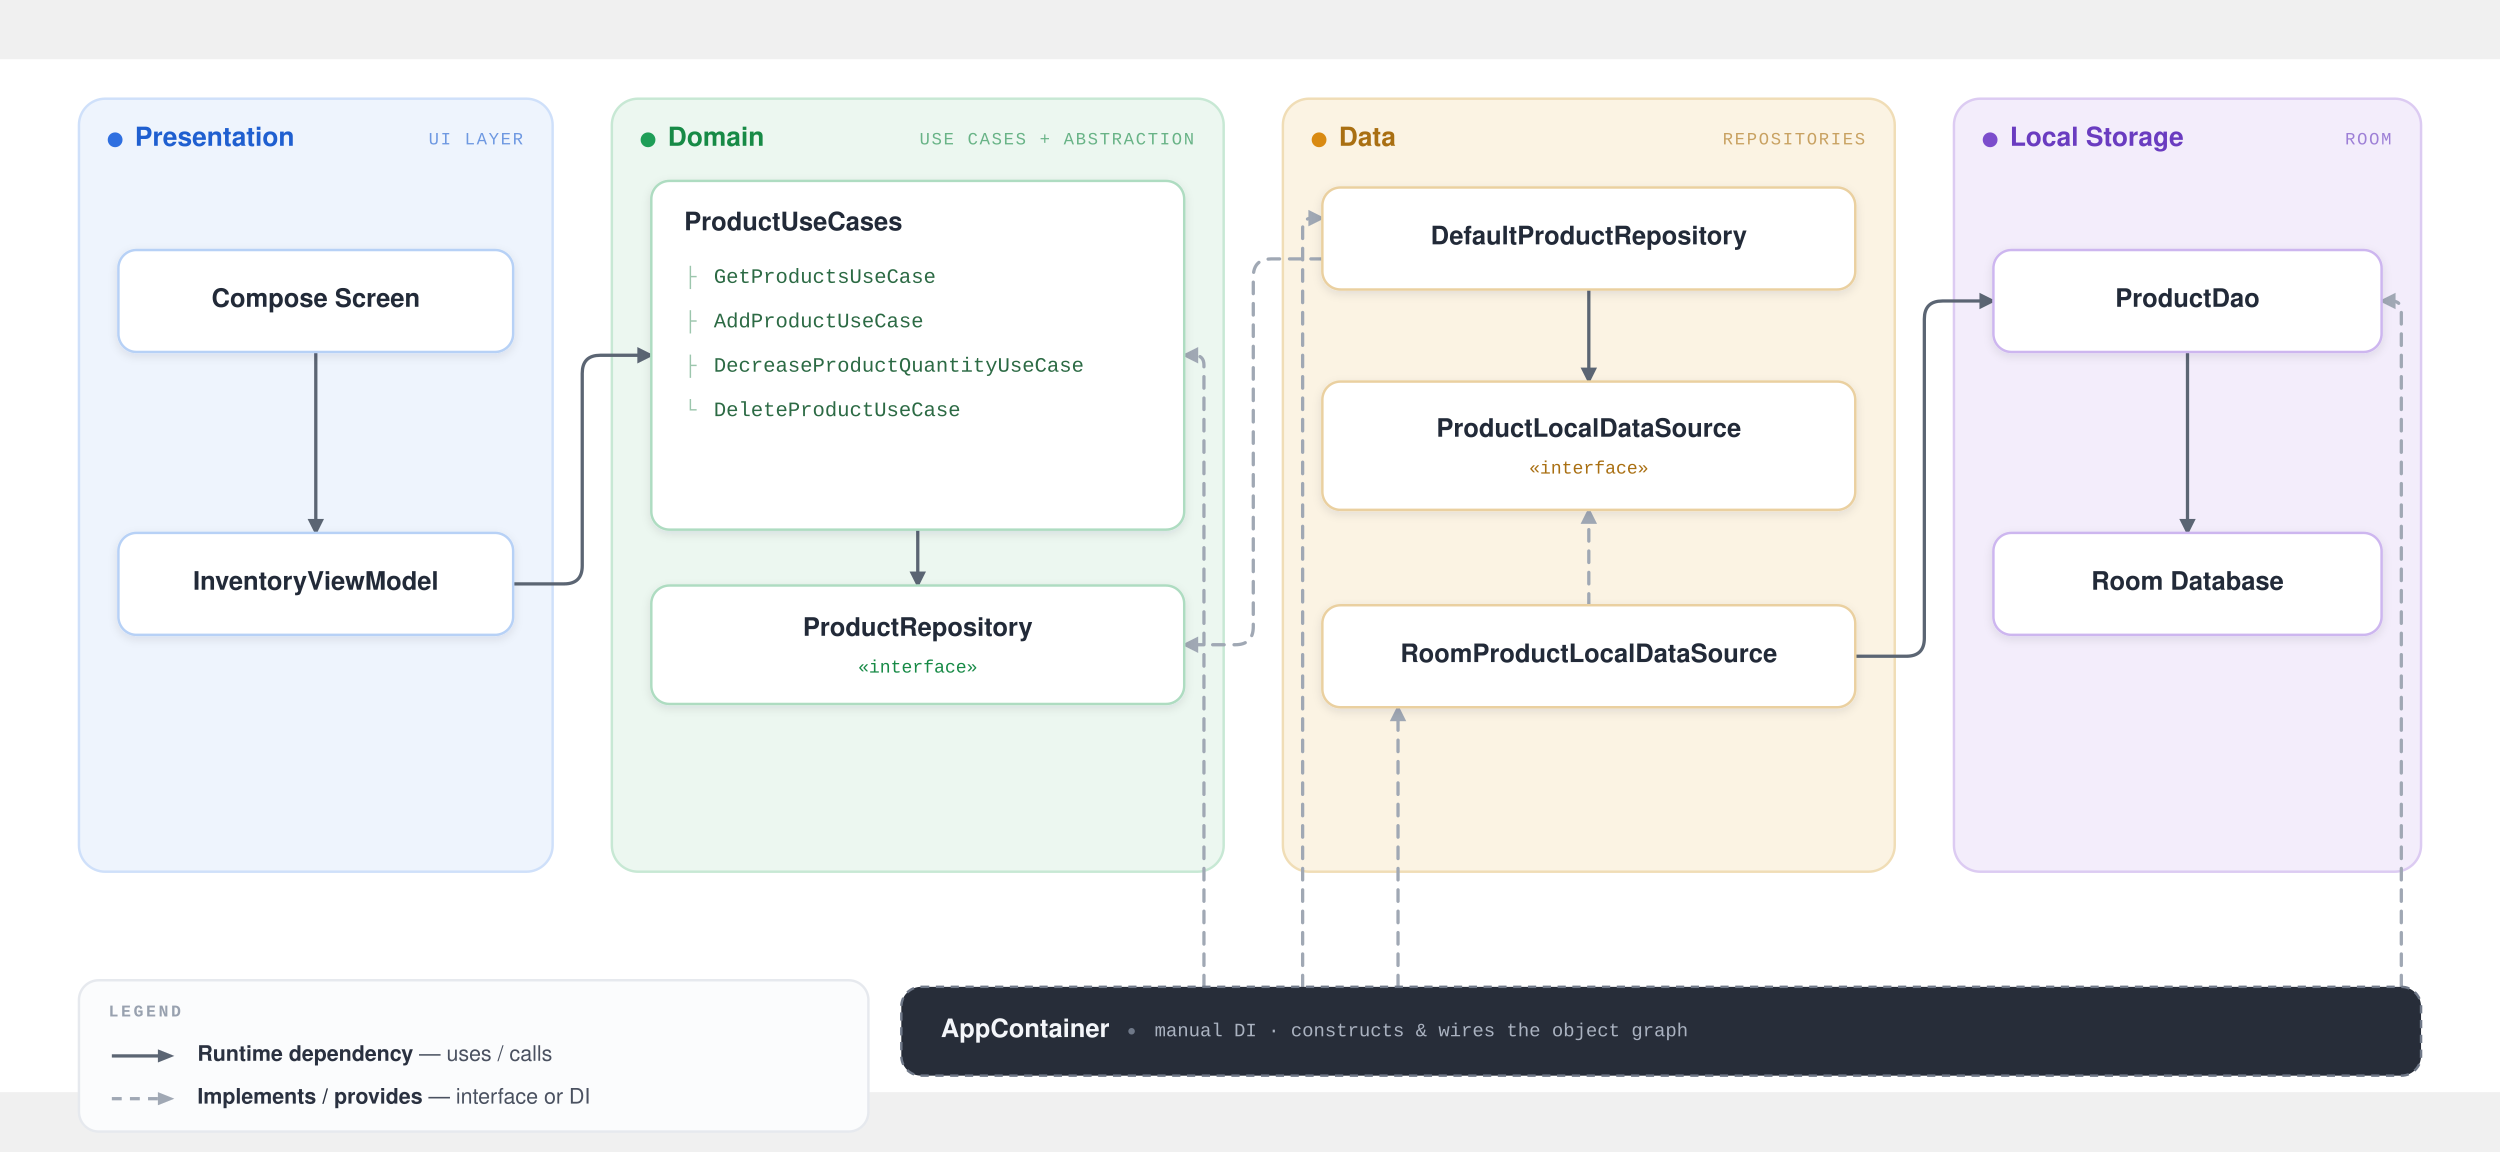
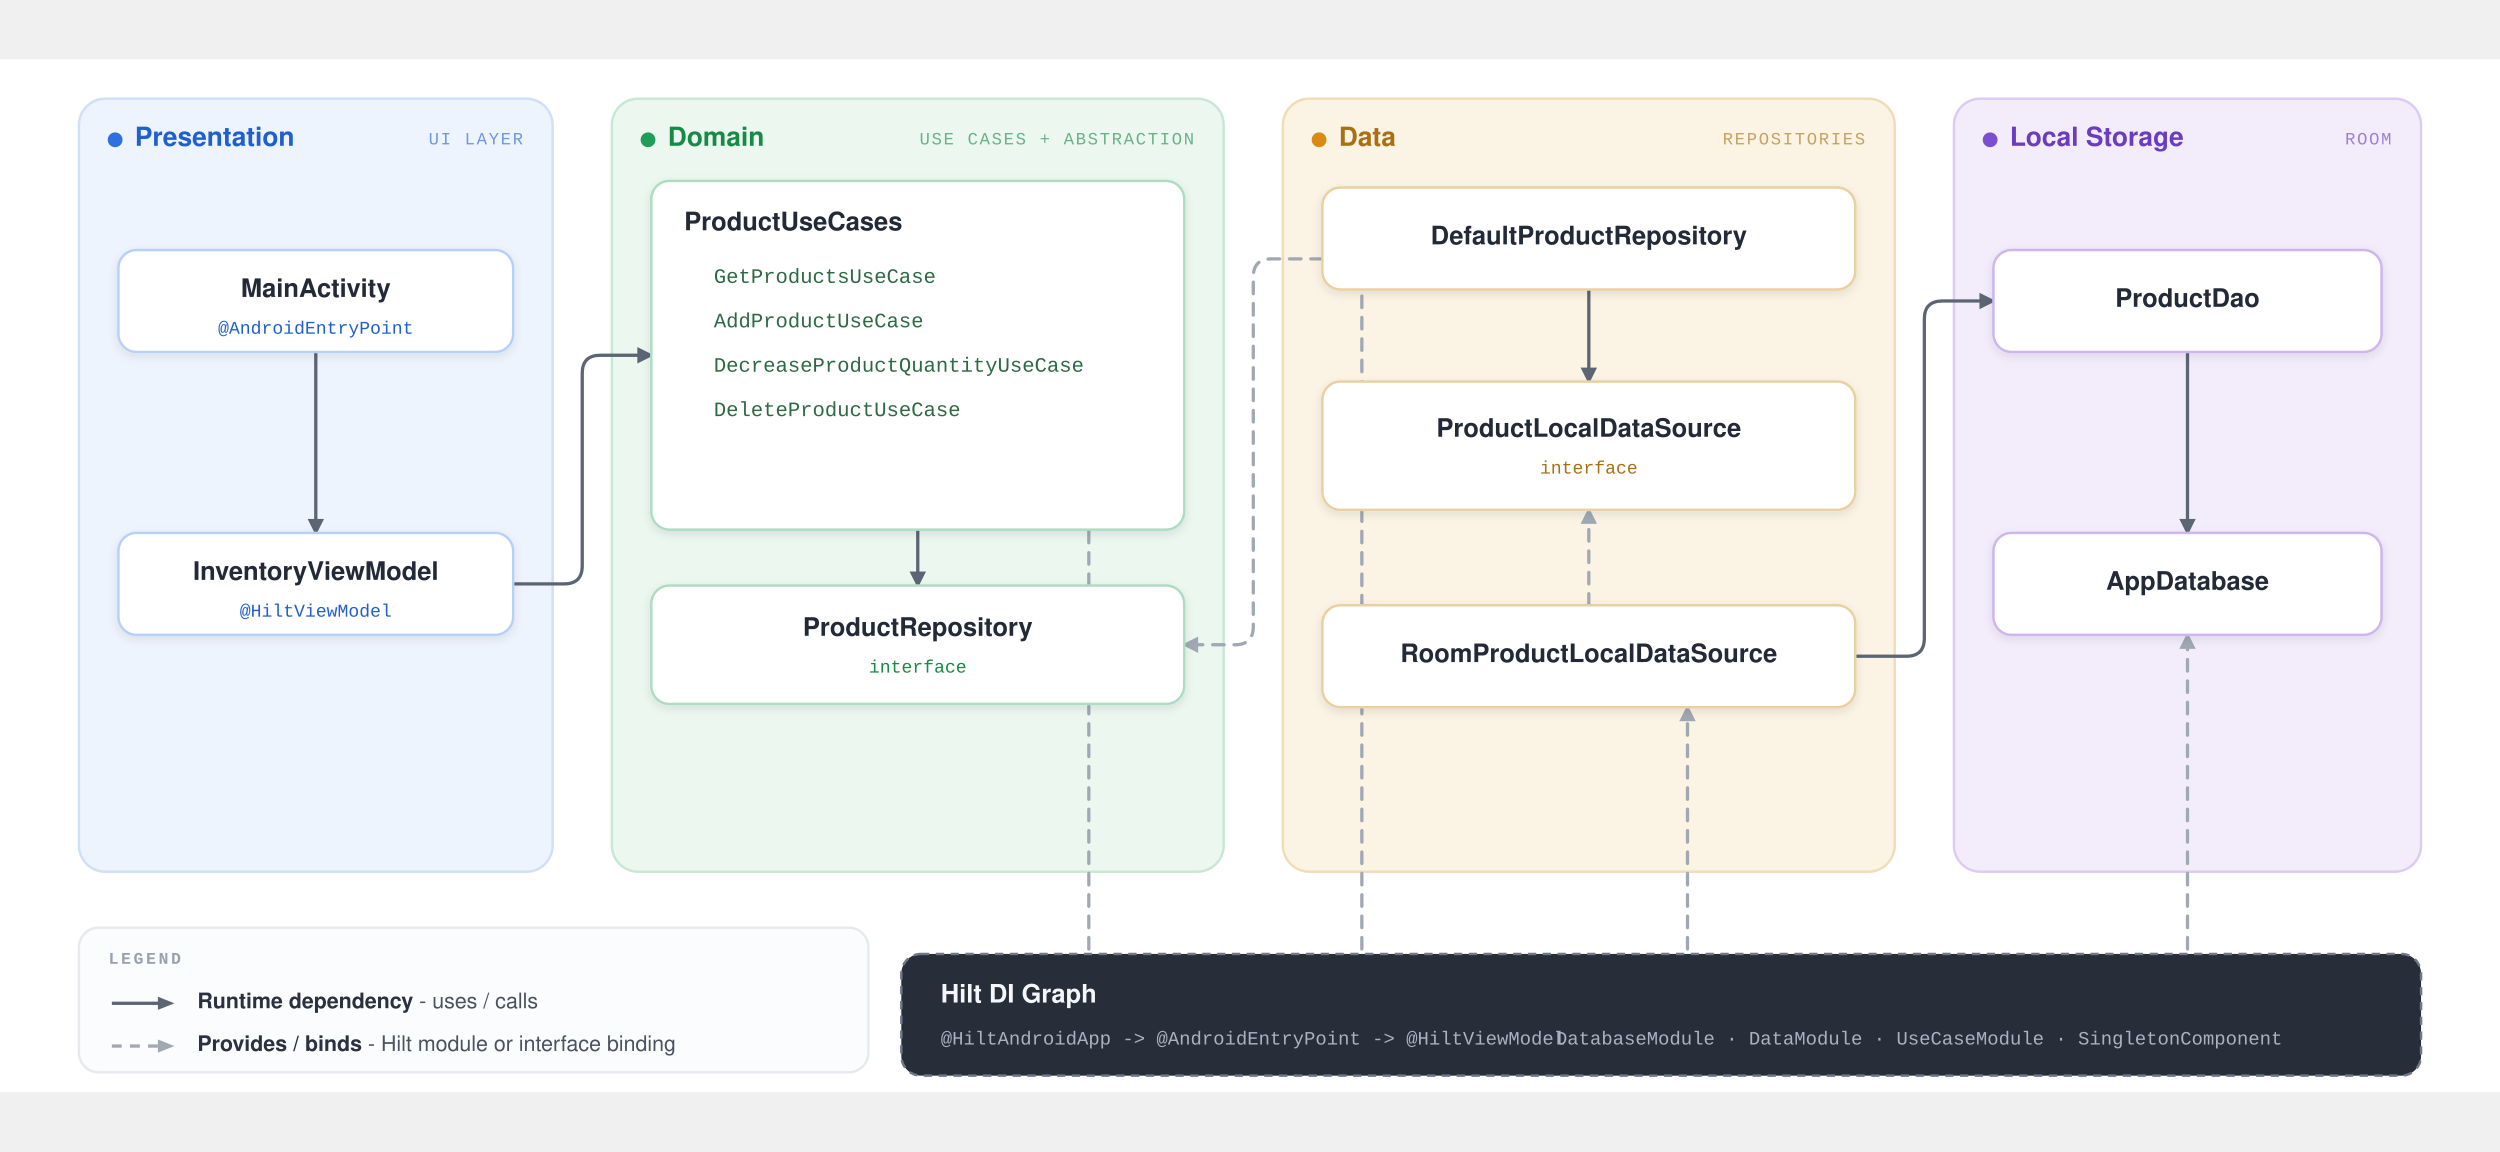
<svg xmlns="http://www.w3.org/2000/svg" width="1520" height="700" viewBox="0 72 1520 628" font-family="'Helvetica Neue', Helvetica, Arial, sans-serif">
  <defs>
    <filter id="cardShadow" x="-20%" y="-20%" width="140%" height="160%">
      <feDropShadow dx="0" dy="2" stdDeviation="3" flood-color="#161e2c" flood-opacity="0.10" />
    </filter>
    <marker id="hSolid" markerWidth="11" markerHeight="11" refX="8.5" refY="5" orient="auto" markerUnits="userSpaceOnUse">
      <path d="M0 0 L10 5 L0 10 Z" fill="#5b6573" />
    </marker>
    <marker id="hDash" markerWidth="11" markerHeight="11" refX="8.5" refY="5" orient="auto" markerUnits="userSpaceOnUse">
      <path d="M0 0 L10 5 L0 10 Z" fill="#a0a8b4" />
    </marker>
  </defs>
  <rect x="0" y="72" width="1520" height="628" fill="#ffffff" />
  <rect x="48" y="96" width="288" height="470" rx="16" fill="#eef4fd" stroke="#cfe0fa" stroke-width="1.5" />
  <circle cx="70" cy="121" r="4.5" fill="#2f6fe0" />
  <text x="82" y="121" font-size="16" font-weight="700" fill="#1f5fd0" dominant-baseline="central">Presentation</text>
  <text x="318" y="121" font-family="ui-monospace, 'SF Mono', SFMono-Regular, Menlo, Consolas, 'Liberation Mono', monospace" font-size="10.5" font-weight="500" letter-spacing="1" fill="#1f5fd0" fill-opacity="0.62" text-anchor="end" dominant-baseline="central">UI LAYER</text>
  <rect x="372" y="96" width="372" height="470" rx="16" fill="#ecf7f0" stroke="#c7e8d4" stroke-width="1.5" />
  <circle cx="394" cy="121" r="4.5" fill="#1e9e57" />
  <text x="406" y="121" font-size="16" font-weight="700" fill="#178a46" dominant-baseline="central">Domain</text>
  <text x="726" y="121" font-family="ui-monospace, 'SF Mono', SFMono-Regular, Menlo, Consolas, 'Liberation Mono', monospace" font-size="10.5" font-weight="500" letter-spacing="1" fill="#178a46" fill-opacity="0.62" text-anchor="end" dominant-baseline="central">USE CASES + ABSTRACTION</text>
  <rect x="780" y="96" width="372" height="470" rx="16" fill="#fbf3e3" stroke="#f0ddb6" stroke-width="1.5" />
  <circle cx="802" cy="121" r="4.5" fill="#d98a12" />
  <text x="814" y="121" font-size="16" font-weight="700" fill="#a96f12" dominant-baseline="central">Data</text>
  <text x="1134" y="121" font-family="ui-monospace, 'SF Mono', SFMono-Regular, Menlo, Consolas, 'Liberation Mono', monospace" font-size="10.5" font-weight="500" letter-spacing="1" fill="#a96f12" fill-opacity="0.62" text-anchor="end" dominant-baseline="central">REPOSITORIES</text>
  <rect x="1188" y="96" width="284" height="470" rx="16" fill="#f3edfb" stroke="#dccbf2" stroke-width="1.5" />
  <circle cx="1210" cy="121" r="4.5" fill="#7c4dcc" />
  <text x="1222" y="121" font-size="16" font-weight="700" fill="#6a3cc0" dominant-baseline="central">Local Storage</text>
  <text x="1454" y="121" font-family="ui-monospace, 'SF Mono', SFMono-Regular, Menlo, Consolas, 'Liberation Mono', monospace" font-size="10.5" font-weight="500" letter-spacing="1" fill="#6a3cc0" fill-opacity="0.62" text-anchor="end" dominant-baseline="central">ROOM</text>
  <path d="M192 250 L192 360" fill="none" stroke="#5b6573" stroke-width="2" stroke-linecap="round" stroke-linejoin="round" marker-end="url(#hSolid)" />
  <path d="M312 391 L343 391 Q354 391 354 380 L354 263 Q354 252 365 252 L396 252" fill="none" stroke="#5b6573" stroke-width="2" stroke-linecap="round" stroke-linejoin="round" marker-end="url(#hSolid)" />
  <path d="M558 358 L558 392" fill="none" stroke="#5b6573" stroke-width="2" stroke-linecap="round" stroke-linejoin="round" marker-end="url(#hSolid)" />
  <path d="M804 193.4 L773 193.4 Q762 193.4 762 204.4 L762 417 Q762 428 751 428 L720 428" fill="none" stroke="#a0a8b4" stroke-width="2" stroke-linecap="round" stroke-linejoin="round" stroke-dasharray="7 6" marker-end="url(#hDash)" />
  <path d="M966 212 L966 268" fill="none" stroke="#5b6573" stroke-width="2" stroke-linecap="round" stroke-linejoin="round" marker-end="url(#hSolid)" />
  <path d="M966 404 L966 346" fill="none" stroke="#a0a8b4" stroke-width="2" stroke-linecap="round" stroke-linejoin="round" stroke-dasharray="7 6" marker-end="url(#hDash)" />
  <path d="M1128 435 L1159 435 Q1170 435 1170 424 L1170 230 Q1170 219 1181 219 L1212 219" fill="none" stroke="#5b6573" stroke-width="2" stroke-linecap="round" stroke-linejoin="round" marker-end="url(#hSolid)" />
  <path d="M1330 250 L1330 360" fill="none" stroke="#5b6573" stroke-width="2" stroke-linecap="round" stroke-linejoin="round" marker-end="url(#hSolid)" />
-   <path d="M732 636 L732 258 Q732 252 726 252 L720 252" fill="none" stroke="#a0a8b4" stroke-width="2" stroke-linecap="round" stroke-linejoin="round" stroke-dasharray="7 6" marker-end="url(#hDash)" />
-   <path d="M792 636 L792 174.6 Q792 168.6 798 168.6 L804 168.6" fill="none" stroke="#a0a8b4" stroke-width="2" stroke-linecap="round" stroke-linejoin="round" stroke-dasharray="7 6" marker-end="url(#hDash)" />
-   <path d="M850 636 L850 466" fill="none" stroke="#a0a8b4" stroke-width="2" stroke-linecap="round" stroke-linejoin="round" stroke-dasharray="7 6" marker-end="url(#hDash)" />
-   <path d="M1460 636 L1460 225 Q1460 219 1454 219 L1448 219" fill="none" stroke="#a0a8b4" stroke-width="2" stroke-linecap="round" stroke-linejoin="round" stroke-dasharray="7 6" marker-end="url(#hDash)" />
+   <path d="M662 626 L662 258 Q662 252 656 252 L650 252" fill="none" stroke="#a0a8b4" stroke-width="2" stroke-linecap="round" stroke-linejoin="round" stroke-dasharray="7 6" marker-end="url(#hDash)" />
+   <path d="M828 626 L828 174.6 Q828 168.6 834 168.6 L840 168.6" fill="none" stroke="#a0a8b4" stroke-width="2" stroke-linecap="round" stroke-linejoin="round" stroke-dasharray="7 6" marker-end="url(#hDash)" />
+   <path d="M1026 626 L1026 466" fill="none" stroke="#a0a8b4" stroke-width="2" stroke-linecap="round" stroke-linejoin="round" stroke-dasharray="7 6" marker-end="url(#hDash)" />
+   <path d="M1330 626 L1330 422" fill="none" stroke="#a0a8b4" stroke-width="2" stroke-linecap="round" stroke-linejoin="round" stroke-dasharray="7 6" marker-end="url(#hDash)" />
  <rect x="72" y="188" width="240" height="62" rx="11" fill="#ffffff" stroke="#b7d1f6" stroke-width="1.5" filter="url(#cardShadow)" />
-   <text x="192" y="219" font-size="15.5" font-weight="600" fill="#222a38" text-anchor="middle" dominant-baseline="central">Compose Screen</text>
+   <text x="192" y="213" font-size="15.5" font-weight="600" fill="#222a38" text-anchor="middle" dominant-baseline="central">MainActivity</text>
+   <text x="192" y="236" font-family="ui-monospace, 'SF Mono', SFMono-Regular, Menlo, Consolas, 'Liberation Mono', monospace" font-size="11" fill="#1f5fd0" text-anchor="middle" dominant-baseline="central">@AndroidEntryPoint</text>
  <rect x="72" y="360" width="240" height="62" rx="11" fill="#ffffff" stroke="#b7d1f6" stroke-width="1.5" filter="url(#cardShadow)" />
-   <text x="192" y="391" font-size="15.5" font-weight="600" fill="#222a38" text-anchor="middle" dominant-baseline="central">InventoryViewModel</text>
+   <text x="192" y="385" font-size="15.5" font-weight="600" fill="#222a38" text-anchor="middle" dominant-baseline="central">InventoryViewModel</text>
+   <text x="192" y="408" font-family="ui-monospace, 'SF Mono', SFMono-Regular, Menlo, Consolas, 'Liberation Mono', monospace" font-size="11" fill="#1f5fd0" text-anchor="middle" dominant-baseline="central">@HiltViewModel</text>
  <rect x="396" y="392" width="324" height="72" rx="11" fill="#ffffff" stroke="#aedcc1" stroke-width="1.5" filter="url(#cardShadow)" />
  <text x="558" y="419" font-size="15.5" font-weight="600" fill="#222a38" text-anchor="middle" dominant-baseline="central">ProductRepository</text>
-   <text x="558" y="442" font-family="ui-monospace, 'SF Mono', SFMono-Regular, Menlo, Consolas, 'Liberation Mono', monospace" font-size="11" fill="#178a46" text-anchor="middle" dominant-baseline="central">«interface»</text>
+   <text x="558" y="442" font-family="ui-monospace, 'SF Mono', SFMono-Regular, Menlo, Consolas, 'Liberation Mono', monospace" font-size="11" fill="#178a46" text-anchor="middle" dominant-baseline="central">interface</text>
+   <rect x="396" y="146" width="324" height="212" rx="11" fill="#ffffff" stroke="#aedcc1" stroke-width="1.5" filter="url(#cardShadow)" />
+   <text x="416" y="176" font-size="15.5" font-weight="600" fill="#222a38">ProductUseCases</text>
+   <text x="434" y="208" font-family="ui-monospace, 'SF Mono', SFMono-Regular, Menlo, Consolas, 'Liberation Mono', monospace" font-size="12.5" font-weight="500" fill="#2c6a44">GetProductsUseCase</text>
+   <text x="434" y="235" font-family="ui-monospace, 'SF Mono', SFMono-Regular, Menlo, Consolas, 'Liberation Mono', monospace" font-size="12.5" font-weight="500" fill="#2c6a44">AddProductUseCase</text>
+   <text x="434" y="262" font-family="ui-monospace, 'SF Mono', SFMono-Regular, Menlo, Consolas, 'Liberation Mono', monospace" font-size="12.5" font-weight="500" fill="#2c6a44">DecreaseProductQuantityUseCase</text>
+   <text x="434" y="289" font-family="ui-monospace, 'SF Mono', SFMono-Regular, Menlo, Consolas, 'Liberation Mono', monospace" font-size="12.5" font-weight="500" fill="#2c6a44">DeleteProductUseCase</text>
  <rect x="804" y="150" width="324" height="62" rx="11" fill="#ffffff" stroke="#ead0a0" stroke-width="1.5" filter="url(#cardShadow)" />
  <text x="966" y="181" font-size="15.5" font-weight="600" fill="#222a38" text-anchor="middle" dominant-baseline="central">DefaultProductRepository</text>
  <rect x="804" y="268" width="324" height="78" rx="11" fill="#ffffff" stroke="#ead0a0" stroke-width="1.5" filter="url(#cardShadow)" />
  <text x="966" y="298" font-size="15.5" font-weight="600" fill="#222a38" text-anchor="middle" dominant-baseline="central">ProductLocalDataSource</text>
-   <text x="966" y="321" font-family="ui-monospace, 'SF Mono', SFMono-Regular, Menlo, Consolas, 'Liberation Mono', monospace" font-size="11" fill="#a96f12" text-anchor="middle" dominant-baseline="central">«interface»</text>
+   <text x="966" y="321" font-family="ui-monospace, 'SF Mono', SFMono-Regular, Menlo, Consolas, 'Liberation Mono', monospace" font-size="11" fill="#a96f12" text-anchor="middle" dominant-baseline="central">interface</text>
  <rect x="804" y="404" width="324" height="62" rx="11" fill="#ffffff" stroke="#ead0a0" stroke-width="1.5" filter="url(#cardShadow)" />
  <text x="966" y="435" font-size="15.5" font-weight="600" fill="#222a38" text-anchor="middle" dominant-baseline="central">RoomProductLocalDataSource</text>
  <rect x="1212" y="188" width="236" height="62" rx="11" fill="#ffffff" stroke="#cdb6ef" stroke-width="1.5" filter="url(#cardShadow)" />
  <text x="1330" y="219" font-size="15.5" font-weight="600" fill="#222a38" text-anchor="middle" dominant-baseline="central">ProductDao</text>
  <rect x="1212" y="360" width="236" height="62" rx="11" fill="#ffffff" stroke="#cdb6ef" stroke-width="1.5" filter="url(#cardShadow)" />
-   <text x="1330" y="391" font-size="15.5" font-weight="600" fill="#222a38" text-anchor="middle" dominant-baseline="central">Room Database</text>
-   <rect x="396" y="146" width="324" height="212" rx="11" fill="#ffffff" stroke="#aedcc1" stroke-width="1.5" filter="url(#cardShadow)" />
-   <text x="416" y="176" font-size="15.5" font-weight="600" fill="#222a38">ProductUseCases</text>
-   <text x="416" y="208" font-family="ui-monospace, 'SF Mono', SFMono-Regular, Menlo, Consolas, 'Liberation Mono', monospace" font-size="12.5" fill="#9cc6ad">├</text>
-   <text x="434" y="208" font-family="ui-monospace, 'SF Mono', SFMono-Regular, Menlo, Consolas, 'Liberation Mono', monospace" font-size="12.5" font-weight="500" fill="#2c6a44">GetProductsUseCase</text>
-   <text x="416" y="235" font-family="ui-monospace, 'SF Mono', SFMono-Regular, Menlo, Consolas, 'Liberation Mono', monospace" font-size="12.5" fill="#9cc6ad">├</text>
-   <text x="434" y="235" font-family="ui-monospace, 'SF Mono', SFMono-Regular, Menlo, Consolas, 'Liberation Mono', monospace" font-size="12.5" font-weight="500" fill="#2c6a44">AddProductUseCase</text>
-   <text x="416" y="262" font-family="ui-monospace, 'SF Mono', SFMono-Regular, Menlo, Consolas, 'Liberation Mono', monospace" font-size="12.5" fill="#9cc6ad">├</text>
-   <text x="434" y="262" font-family="ui-monospace, 'SF Mono', SFMono-Regular, Menlo, Consolas, 'Liberation Mono', monospace" font-size="12.5" font-weight="500" fill="#2c6a44">DecreaseProductQuantityUseCase</text>
-   <text x="416" y="289" font-family="ui-monospace, 'SF Mono', SFMono-Regular, Menlo, Consolas, 'Liberation Mono', monospace" font-size="12.5" fill="#9cc6ad">└</text>
-   <text x="434" y="289" font-family="ui-monospace, 'SF Mono', SFMono-Regular, Menlo, Consolas, 'Liberation Mono', monospace" font-size="12.5" font-weight="500" fill="#2c6a44">DeleteProductUseCase</text>
-   <rect x="548" y="636" width="924" height="54" rx="12" fill="#272d39" stroke="#6f7888" stroke-width="1.5" stroke-dasharray="5 4" />
-   <text x="572" y="663" font-size="15.5" font-weight="600" fill="#f4f6fa" dominant-baseline="central">AppContainer</text>
-   <circle cx="688" cy="663" r="2" fill="#6f7888" />
-   <text x="702" y="663" font-family="ui-monospace, 'SF Mono', SFMono-Regular, Menlo, Consolas, 'Liberation Mono', monospace" font-size="11.5" fill="#aab2c0" dominant-baseline="central">manual DI · constructs &amp; wires the object graph</text>
-   <rect x="48" y="632" width="480" height="92" rx="12" fill="#fbfcfd" stroke="#e6e9ee" stroke-width="1.5" />
-   <text x="66" y="654" font-family="ui-monospace, 'SF Mono', SFMono-Regular, Menlo, Consolas, 'Liberation Mono', monospace" font-size="10" font-weight="600" letter-spacing="1.6" fill="#98a1af">LEGEND</text>
-   <line x1="68" y1="678" x2="98" y2="678" stroke="#5b6573" stroke-width="2" />
-   <path d="M96 674 L106 678 L96 682 Z" fill="#5b6573" />
-   <text x="120" y="678" font-size="13" fill="#4a5160" dominant-baseline="central">
-     <tspan font-weight="600" fill="#2a3140">Runtime dependency</tspan> — uses / calls</text>
-   <line x1="68" y1="704" x2="96" y2="704" stroke="#a0a8b4" stroke-width="2" stroke-dasharray="6 5" />
-   <path d="M96 700 L106 704 L96 708 Z" fill="#a0a8b4" />
-   <text x="120" y="704" font-size="13" fill="#4a5160" dominant-baseline="central">
-     <tspan font-weight="600" fill="#2a3140">Implements / provides</tspan> — interface or DI</text>
+   <text x="1330" y="391" font-size="15.5" font-weight="600" fill="#222a38" text-anchor="middle" dominant-baseline="central">AppDatabase</text>
+   <rect x="548" y="616" width="924" height="74" rx="12" fill="#272d39" stroke="#6f7888" stroke-width="1.5" stroke-dasharray="5 4" />
+   <text x="572" y="642" font-size="15.5" font-weight="700" fill="#f4f6fa" dominant-baseline="central">Hilt DI Graph</text>
+   <text x="572" y="668" font-family="ui-monospace, 'SF Mono', SFMono-Regular, Menlo, Consolas, 'Liberation Mono', monospace" font-size="11.5" fill="#aab2c0" dominant-baseline="central">@HiltAndroidApp -&gt; @AndroidEntryPoint -&gt; @HiltViewModel</text>
+   <text x="946" y="668" font-family="ui-monospace, 'SF Mono', SFMono-Regular, Menlo, Consolas, 'Liberation Mono', monospace" font-size="11.5" fill="#aab2c0" dominant-baseline="central">DatabaseModule · DataModule · UseCaseModule · SingletonComponent</text>
+   <rect x="48" y="600" width="480" height="88" rx="12" fill="#fbfcfd" stroke="#e6e9ee" stroke-width="1.5" />
+   <text x="66" y="622" font-family="ui-monospace, 'SF Mono', SFMono-Regular, Menlo, Consolas, 'Liberation Mono', monospace" font-size="10" font-weight="600" letter-spacing="1.6" fill="#98a1af">LEGEND</text>
+   <line x1="68" y1="646" x2="98" y2="646" stroke="#5b6573" stroke-width="2" />
+   <path d="M96 642 L106 646 L96 650 Z" fill="#5b6573" />
+   <text x="120" y="646" font-size="13" fill="#4a5160" dominant-baseline="central">
+     <tspan font-weight="600" fill="#2a3140">Runtime dependency</tspan> - uses / calls</text>
+   <line x1="68" y1="672" x2="96" y2="672" stroke="#a0a8b4" stroke-width="2" stroke-dasharray="6 5" />
+   <path d="M96 668 L106 672 L96 676 Z" fill="#a0a8b4" />
+   <text x="120" y="672" font-size="13" fill="#4a5160" dominant-baseline="central">
+     <tspan font-weight="600" fill="#2a3140">Provides / binds</tspan> - Hilt module or interface binding</text>
</svg>
